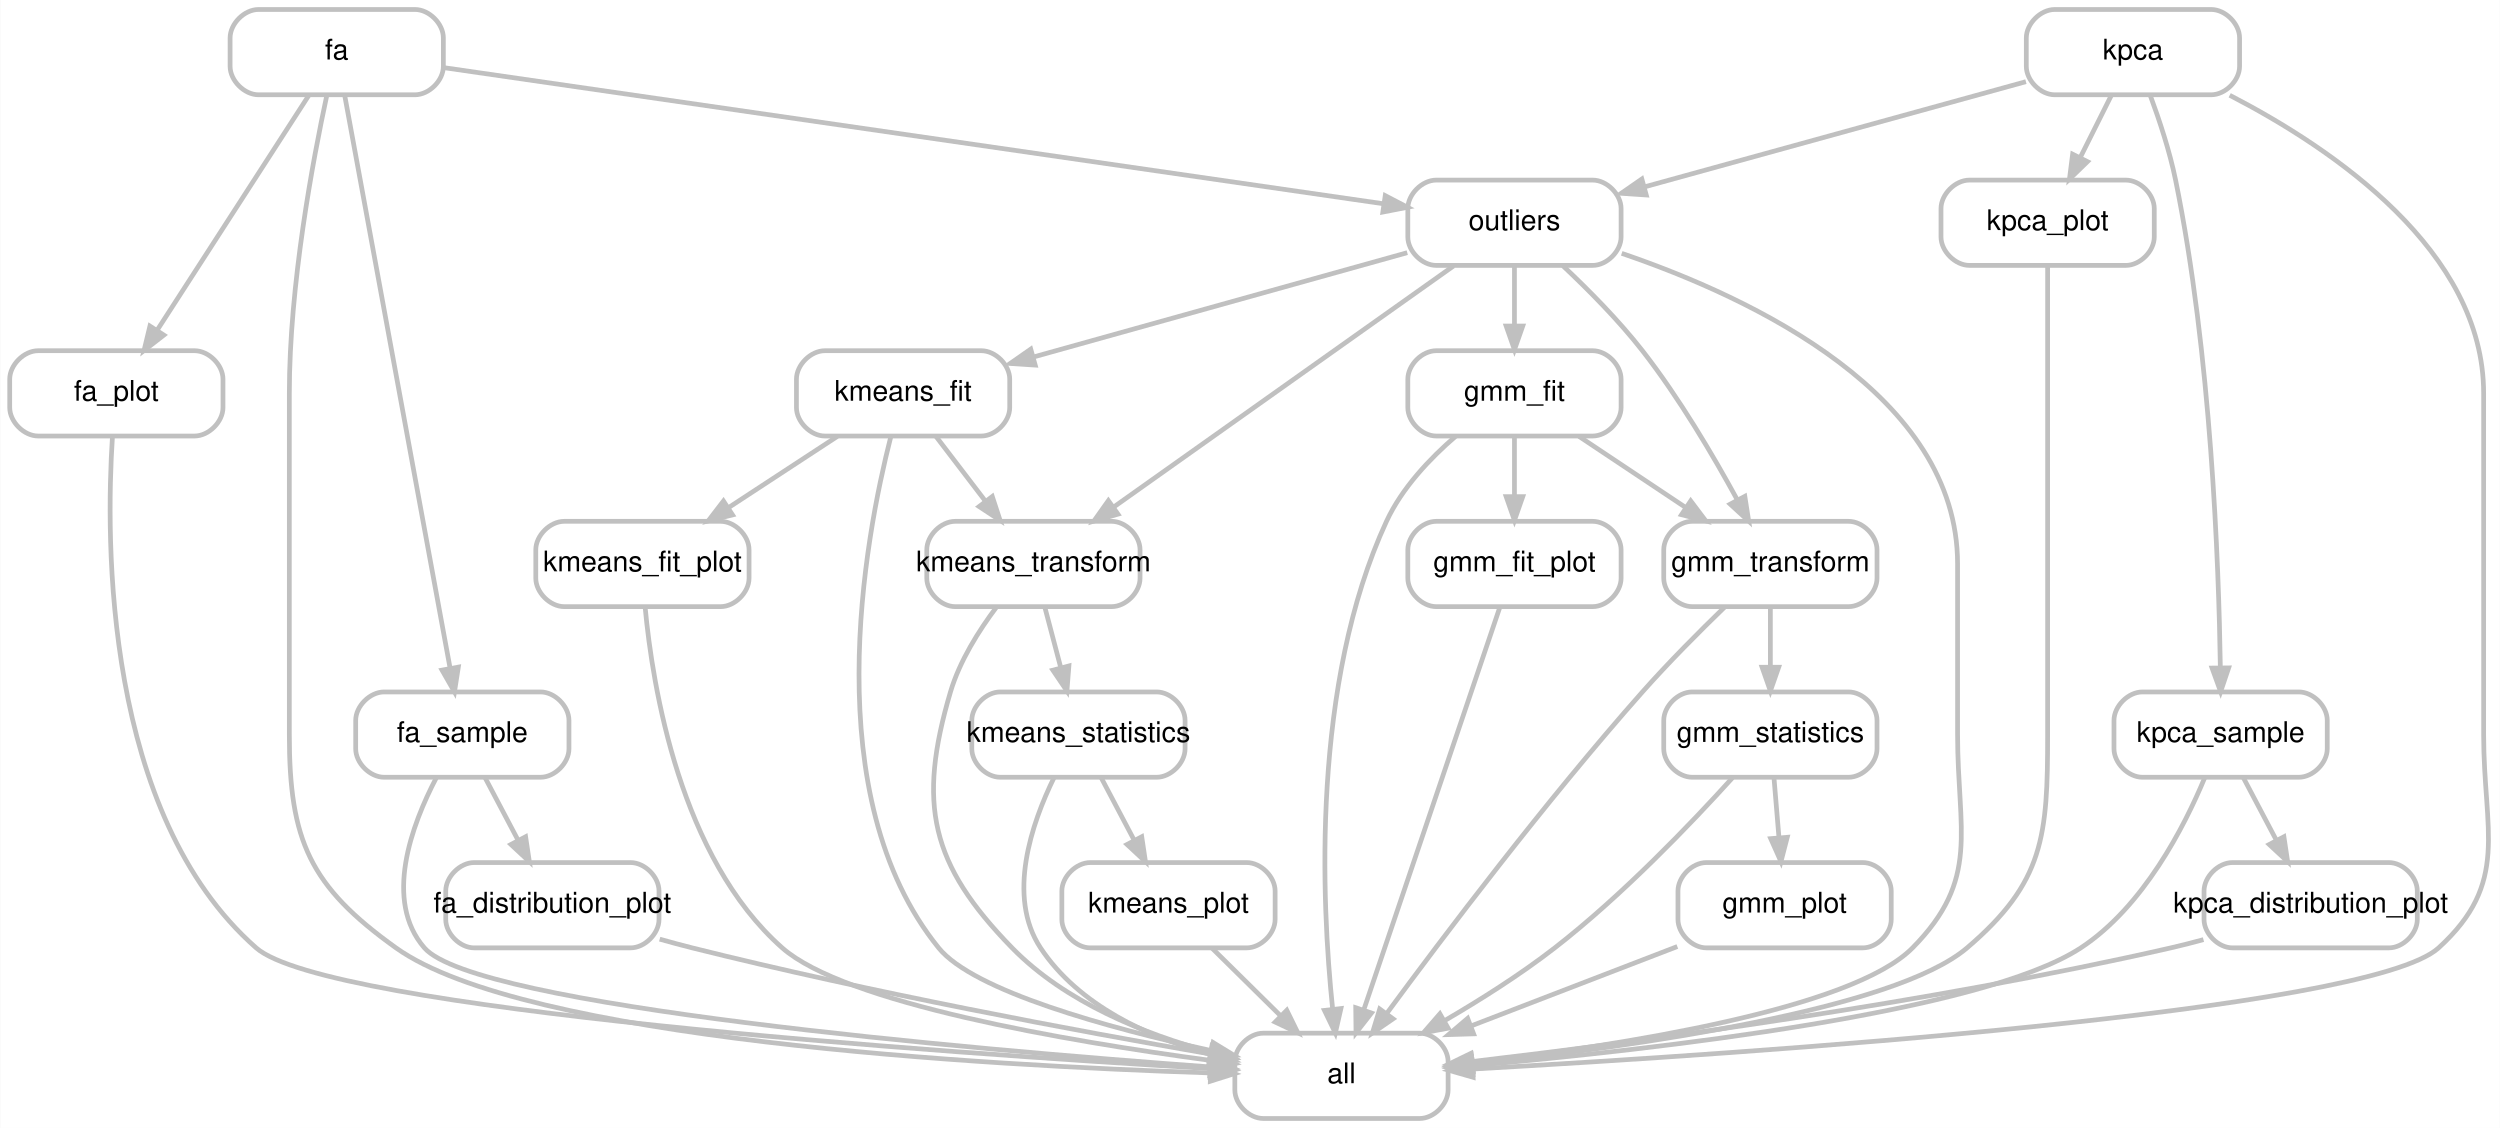
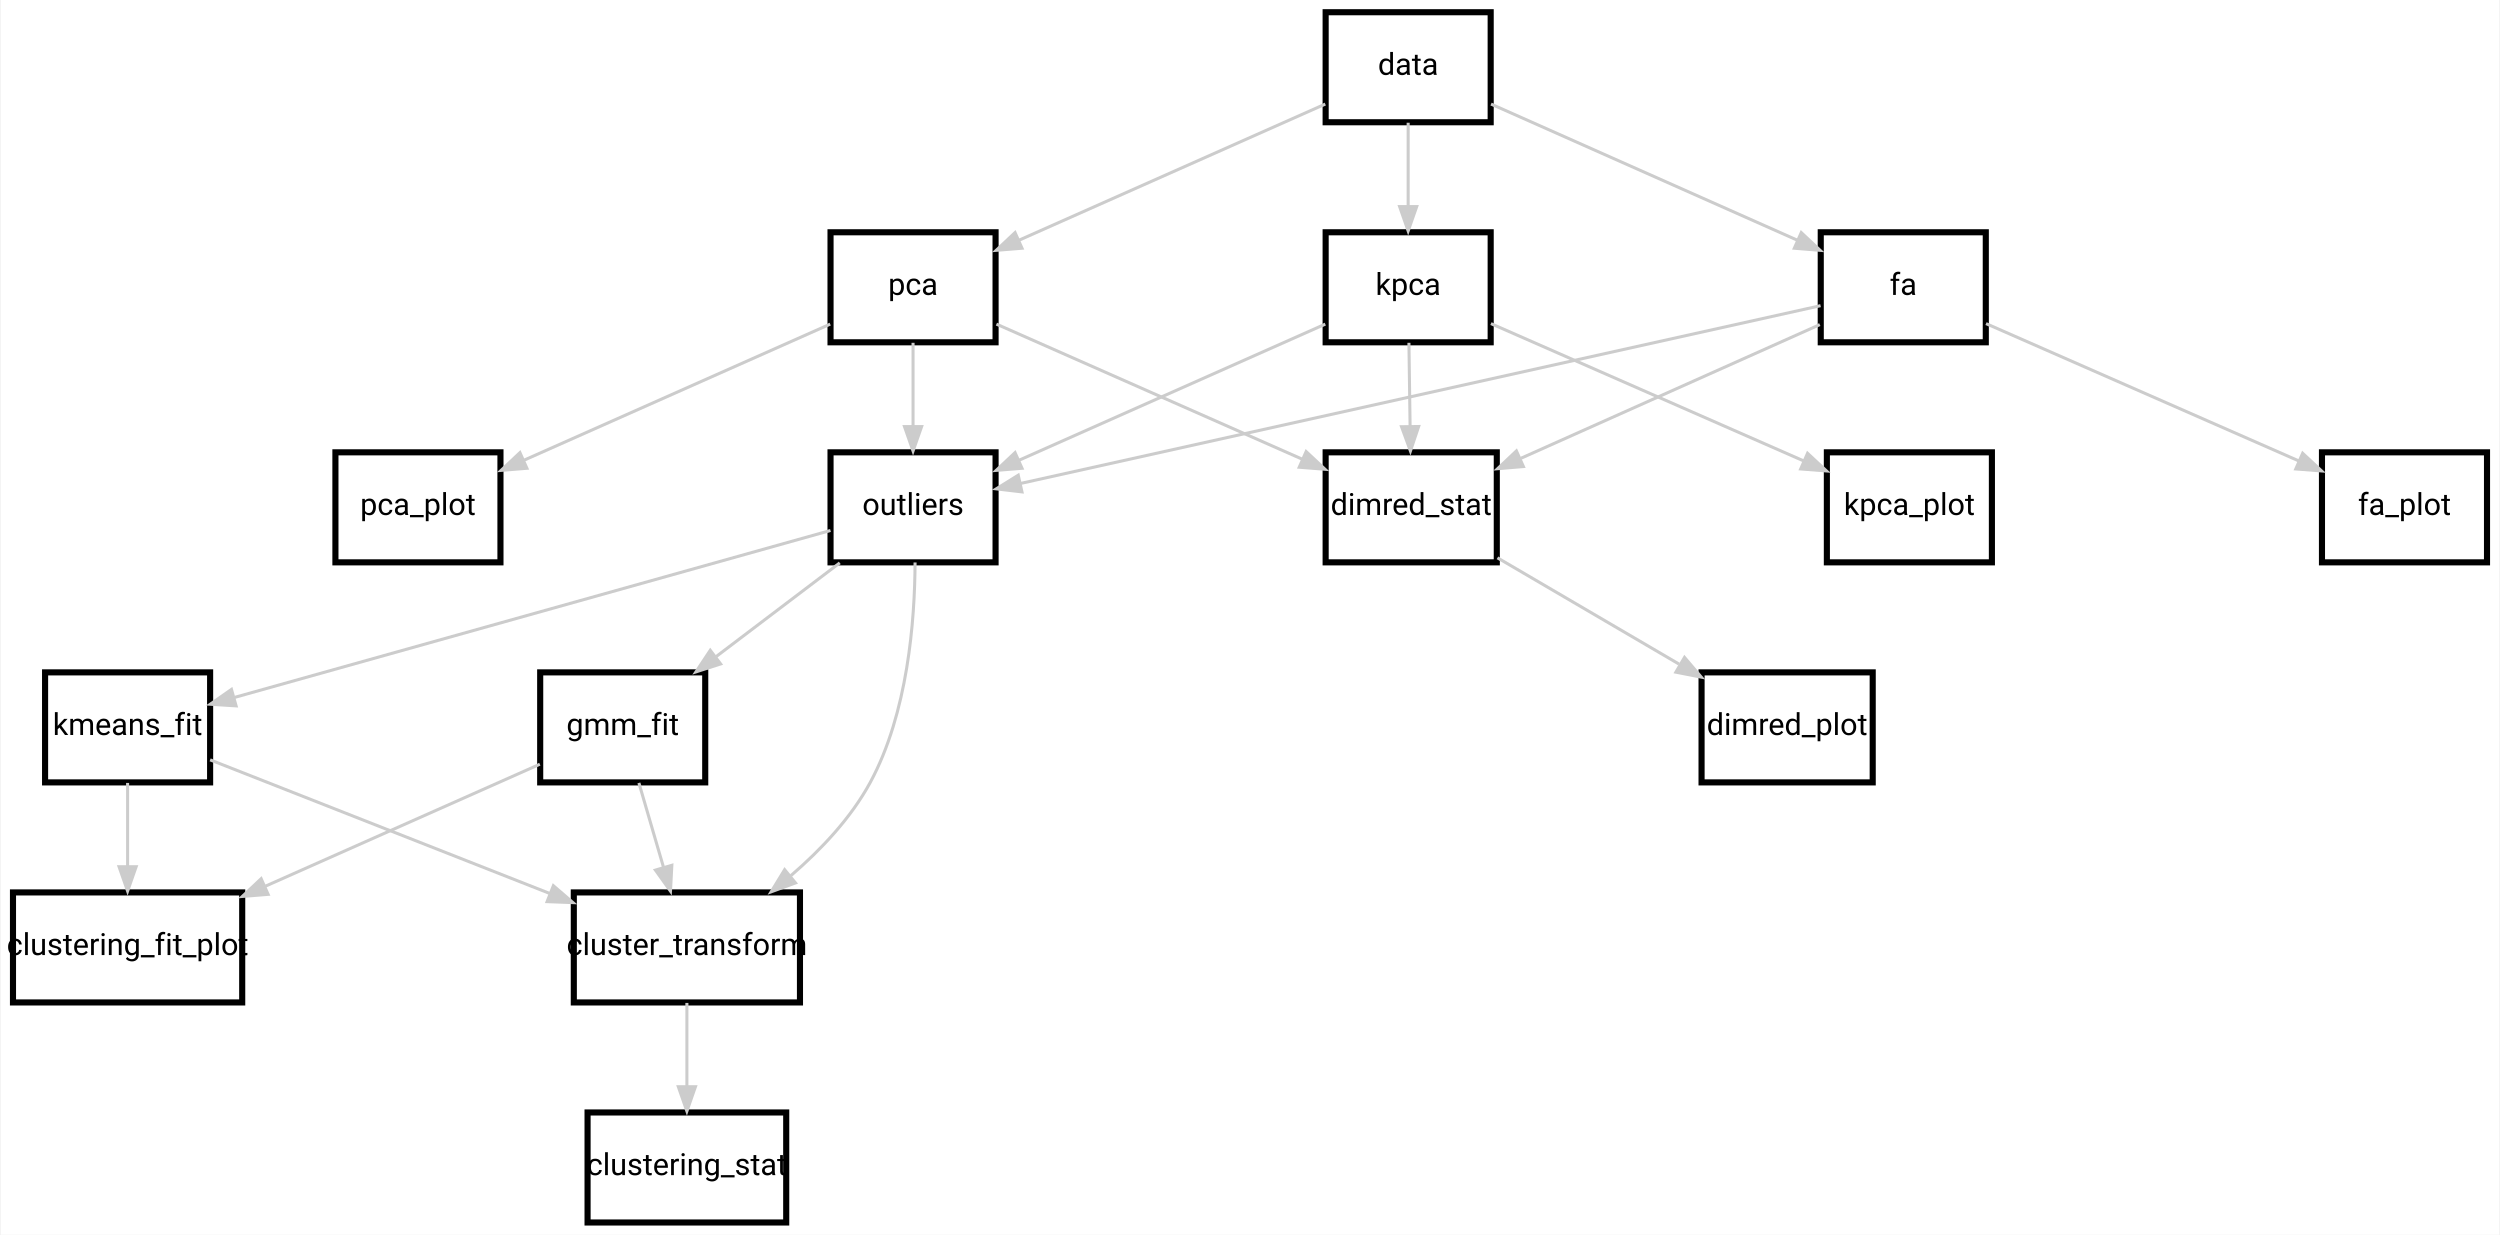
- <svg xmlns="http://www.w3.org/2000/svg" width="1055pt" height="476pt" viewBox="0.00 0.00 1054.80 476.00">
-   <g id="graph0" class="graph" transform="scale(1 1) rotate(0) translate(4 472)">
-     <polygon fill="#ffffff" stroke="transparent" points="-4,4 -4,-472 1050.801,-472 1050.801,4 -4,4" />
+ <svg xmlns="http://www.w3.org/2000/svg" width="818pt" height="404pt" viewBox="0.00 0.00 817.50 404.00">
+   <g id="graph0" class="graph" transform="scale(1 1) rotate(0) translate(4 400)">
+     <polygon fill="#ffffff" stroke="transparent" points="-4,4 -4,-400 813.5,-400 813.5,4 -4,4" />
    <g id="node1" class="node">
-       <path fill="none" stroke="#c0c0c0" stroke-width="2" d="M595,-36C595,-36 529,-36 529,-36 523,-36 517,-30 517,-24 517,-24 517,-12 517,-12 517,-6 523,0 529,0 529,0 595,0 595,0 601,0 607,-6 607,-12 607,-12 607,-24 607,-24 607,-30 601,-36 595,-36" />
-       <text text-anchor="middle" x="562" y="-14.9" font-family="Helvetica,sans-Serif" font-size="12.00" fill="#000000">all</text>
+       <polygon fill="none" stroke="#000000" stroke-width="2" points="226.5,-180 172.5,-180 172.5,-144 226.5,-144 226.5,-180" />
+       <text text-anchor="middle" x="199.5" y="-159.5" font-family="Roboto" font-size="10.00" fill="#000000">gmm_fit</text>
+     </g>
+     <g id="node3" class="node">
+       <polygon fill="none" stroke="#000000" stroke-width="2" points="257.5,-108 183.5,-108 183.5,-72 257.5,-72 257.5,-108" />
+       <text text-anchor="middle" x="220.5" y="-87.5" font-family="Roboto" font-size="10.00" fill="#000000">cluster_transform</text>
+     </g>
+     <g id="edge10" class="edge">
+       <path fill="none" stroke="#cccccc" d="M204.799,-143.831C207.243,-135.454 210.189,-125.353 212.866,-116.175" />
+       <polygon fill="#cccccc" stroke="#cccccc" points="215.577,-116.877 215.13,-108.413 210.201,-115.309 215.577,-116.877" />
+     </g>
+     <g id="node12" class="node">
+       <polygon fill="none" stroke="#000000" stroke-width="2" points="75,-108 0,-108 0,-72 75,-72 75,-108" />
+       <text text-anchor="middle" x="37.5" y="-87.5" font-family="Roboto" font-size="10.00" fill="#000000">clustering_fit_plot</text>
+     </g>
+     <g id="edge19" class="edge">
+       <path fill="none" stroke="#cccccc" d="M172.385,-149.949C147.91,-139.071 111.424,-122.855 82.568,-110.03" />
+       <polygon fill="#cccccc" stroke="#cccccc" points="83.476,-107.37 75.029,-106.679 81.202,-112.487 83.476,-107.37" />
    </g>
    <g id="node2" class="node">
-       <path fill="none" stroke="#c0c0c0" stroke-width="2" d="M410,-324C410,-324 344,-324 344,-324 338,-324 332,-318 332,-312 332,-312 332,-300 332,-300 332,-294 338,-288 344,-288 344,-288 410,-288 410,-288 416,-288 422,-294 422,-300 422,-300 422,-312 422,-312 422,-318 416,-324 410,-324" />
-       <text text-anchor="middle" x="377" y="-302.9" font-family="Helvetica,sans-Serif" font-size="12.00" fill="#000000">kmeans_fit</text>
+       <polygon fill="none" stroke="#000000" stroke-width="2" points="485.5,-252 429.5,-252 429.5,-216 485.5,-216 485.5,-252" />
+       <text text-anchor="middle" x="457.5" y="-231.5" font-family="Roboto" font-size="10.00" fill="#000000">dimred_stat</text>
+     </g>
+     <g id="node11" class="node">
+       <polygon fill="none" stroke="#000000" stroke-width="2" points="608.5,-180 552.5,-180 552.5,-144 608.5,-144 608.5,-180" />
+       <text text-anchor="middle" x="580.5" y="-159.5" font-family="Roboto" font-size="10.00" fill="#000000">dimred_plot</text>
+     </g>
+     <g id="edge17" class="edge">
+       <path fill="none" stroke="#cccccc" d="M485.719,-217.482C503.376,-207.146 526.271,-193.744 545.135,-182.702" />
+       <polygon fill="#cccccc" stroke="#cccccc" points="546.923,-184.899 552.413,-178.441 544.094,-180.066 546.923,-184.899" />
+     </g>
+     <g id="node4" class="node">
+       <polygon fill="none" stroke="#000000" stroke-width="2" points="253,-36 188,-36 188,0 253,0 253,-36" />
+       <text text-anchor="middle" x="220.5" y="-15.5" font-family="Roboto" font-size="10.00" fill="#000000">clustering_stat</text>
+     </g>
+     <g id="edge11" class="edge">
+       <path fill="none" stroke="#cccccc" d="M220.5,-71.831C220.5,-63.539 220.5,-53.557 220.5,-44.453" />
+       <polygon fill="#cccccc" stroke="#cccccc" points="223.3,-44.413 220.5,-36.413 217.7,-44.413 223.3,-44.413" />
+     </g>
+     <g id="node5" class="node">
+       <polygon fill="none" stroke="#000000" stroke-width="2" points="647.5,-252 593.5,-252 593.5,-216 647.5,-216 647.5,-252" />
+       <text text-anchor="middle" x="620.5" y="-231.5" font-family="Roboto" font-size="10.00" fill="#000000">kpca_plot</text>
+     </g>
+     <g id="node6" class="node">
+       <polygon fill="none" stroke="#000000" stroke-width="2" points="645.5,-324 591.5,-324 591.5,-288 645.5,-288 645.5,-324" />
+       <text text-anchor="middle" x="618.5" y="-303.5" font-family="Roboto" font-size="10.00" fill="#000000">fa</text>
+     </g>
+     <g id="edge6" class="edge">
+       <path fill="none" stroke="#cccccc" d="M591.188,-293.786C564.258,-281.743 522.953,-263.271 493.385,-250.048" />
+       <polygon fill="#cccccc" stroke="#cccccc" points="494.205,-247.347 485.759,-246.637 491.918,-252.459 494.205,-247.347" />
+     </g>
+     <g id="node8" class="node">
+       <polygon fill="none" stroke="#000000" stroke-width="2" points="809.5,-252 755.5,-252 755.5,-216 809.5,-216 809.5,-252" />
+       <text text-anchor="middle" x="782.5" y="-231.5" font-family="Roboto" font-size="10.00" fill="#000000">fa_plot</text>
+     </g>
+     <g id="edge13" class="edge">
+       <path fill="none" stroke="#cccccc" d="M645.581,-294.111C673.594,-281.812 717.432,-262.567 747.93,-249.177" />
+       <polygon fill="#cccccc" stroke="#cccccc" points="749.179,-251.687 755.379,-245.907 746.928,-246.559 749.179,-251.687" />
+     </g>
+     <g id="node9" class="node">
+       <polygon fill="none" stroke="#000000" stroke-width="2" points="321.5,-252 267.5,-252 267.5,-216 321.5,-216 321.5,-252" />
+       <text text-anchor="middle" x="294.5" y="-231.5" font-family="Roboto" font-size="10.00" fill="#000000">outliers</text>
+     </g>
+     <g id="edge15" class="edge">
+       <path fill="none" stroke="#cccccc" d="M591.433,-299.985C532.947,-286.988 394.81,-256.291 329.664,-241.814" />
+       <polygon fill="#cccccc" stroke="#cccccc" points="330.135,-239.051 321.718,-240.048 328.92,-244.517 330.135,-239.051" />
+     </g>
+     <g id="node7" class="node">
+       <polygon fill="none" stroke="#000000" stroke-width="2" points="321.5,-324 267.5,-324 267.5,-288 321.5,-288 321.5,-324" />
+       <text text-anchor="middle" x="294.5" y="-303.5" font-family="Roboto" font-size="10.00" fill="#000000">pca</text>
+     </g>
+     <g id="edge5" class="edge">
+       <path fill="none" stroke="#cccccc" d="M321.783,-293.949C349.27,-281.807 391.816,-263.014 421.935,-249.71" />
+       <polygon fill="#cccccc" stroke="#cccccc" points="423.121,-252.247 429.307,-246.453 420.858,-247.124 423.121,-252.247" />
+     </g>
+     <g id="edge14" class="edge">
+       <path fill="none" stroke="#cccccc" d="M294.5,-287.831C294.5,-279.539 294.5,-269.557 294.5,-260.453" />
+       <polygon fill="#cccccc" stroke="#cccccc" points="297.3,-260.413 294.5,-252.413 291.7,-260.413 297.3,-260.413" />
+     </g>
+     <g id="node14" class="node">
+       <polygon fill="none" stroke="#000000" stroke-width="2" points="159.5,-252 105.5,-252 105.5,-216 159.5,-216 159.5,-252" />
+       <text text-anchor="middle" x="132.5" y="-231.5" font-family="Roboto" font-size="10.00" fill="#000000">pca_plot</text>
+     </g>
+     <g id="edge21" class="edge">
+       <path fill="none" stroke="#cccccc" d="M267.385,-293.949C239.817,-281.696 197.008,-262.67 167.031,-249.347" />
+       <polygon fill="#cccccc" stroke="#cccccc" points="168.151,-246.781 159.704,-246.09 165.877,-251.898 168.151,-246.781" />
+     </g>
+     <g id="edge4" class="edge">
+       <path fill="none" stroke="#cccccc" d="M270.527,-215.831C258.264,-206.537 243.201,-195.121 230.107,-185.197" />
+       <polygon fill="#cccccc" stroke="#cccccc" points="231.532,-182.763 223.465,-180.163 228.149,-187.226 231.532,-182.763" />
+     </g>
+     <g id="edge9" class="edge">
+       <path fill="none" stroke="#cccccc" d="M295.158,-215.971C295.091,-196.956 292.77,-166.667 280.5,-144 274.207,-132.374 264.404,-121.983 254.533,-113.496" />
+       <polygon fill="#cccccc" stroke="#cccccc" points="256.034,-111.107 248.072,-108.201 252.484,-115.438 256.034,-111.107" />
+     </g>
+     <g id="node13" class="node">
+       <polygon fill="none" stroke="#000000" stroke-width="2" points="64.5,-180 10.5,-180 10.5,-144 64.5,-144 64.5,-180" />
+       <text text-anchor="middle" x="37.5" y="-159.5" font-family="Roboto" font-size="10.00" fill="#000000">kmeans_fit</text>
+     </g>
+     <g id="edge20" class="edge">
+       <path fill="none" stroke="#cccccc" d="M267.482,-226.431C220.63,-213.305 124.36,-186.334 72.473,-171.798" />
+       <polygon fill="#cccccc" stroke="#cccccc" points="73,-169.038 64.541,-169.576 71.489,-174.43 73,-169.038" />
+     </g>
+     <g id="node10" class="node">
+       <polygon fill="none" stroke="#000000" stroke-width="2" points="483.5,-324 429.5,-324 429.5,-288 483.5,-288 483.5,-324" />
+       <text text-anchor="middle" x="456.5" y="-303.5" font-family="Roboto" font-size="10.00" fill="#000000">kpca</text>
+     </g>
+     <g id="edge7" class="edge">
+       <path fill="none" stroke="#cccccc" d="M456.752,-287.831C456.868,-279.539 457.006,-269.557 457.133,-260.453" />
+       <polygon fill="#cccccc" stroke="#cccccc" points="459.933,-260.451 457.244,-252.413 454.333,-260.374 459.933,-260.451" />
+     </g>
+     <g id="edge12" class="edge">
+       <path fill="none" stroke="#cccccc" d="M483.581,-294.111C511.594,-281.812 555.432,-262.567 585.93,-249.177" />
+       <polygon fill="#cccccc" stroke="#cccccc" points="587.179,-251.687 593.379,-245.907 584.928,-246.559 587.179,-251.687" />
+     </g>
+     <g id="edge16" class="edge">
+       <path fill="none" stroke="#cccccc" d="M429.385,-293.949C401.817,-281.696 359.008,-262.67 329.031,-249.347" />
+       <polygon fill="#cccccc" stroke="#cccccc" points="330.151,-246.781 321.704,-246.09 327.877,-251.898 330.151,-246.781" />
+     </g>
+     <g id="edge8" class="edge">
+       <path fill="none" stroke="#cccccc" d="M64.502,-151.376C93.711,-139.884 140.76,-121.373 175.56,-107.681" />
+       <polygon fill="#cccccc" stroke="#cccccc" points="176.814,-110.197 183.233,-104.662 174.763,-104.986 176.814,-110.197" />
+     </g>
+     <g id="edge18" class="edge">
+       <path fill="none" stroke="#cccccc" d="M37.5,-143.831C37.5,-135.539 37.5,-125.557 37.5,-116.453" />
+       <polygon fill="#cccccc" stroke="#cccccc" points="40.3,-116.413 37.5,-108.413 34.7,-116.413 40.3,-116.413" />
+     </g>
+     <g id="node15" class="node">
+       <polygon fill="none" stroke="#000000" stroke-width="2" points="483.5,-396 429.5,-396 429.5,-360 483.5,-360 483.5,-396" />
+       <text text-anchor="middle" x="456.5" y="-375.5" font-family="Roboto" font-size="10.00" fill="#000000">data</text>
    </g>
    <g id="edge1" class="edge">
-       <path fill="none" stroke="#c0c0c0" stroke-width="2" d="M371.818,-287.692C360.845,-244.666 340.289,-135.937 392,-72 406.679,-53.851 463.024,-38.35 506.872,-28.673" />
-       <polygon fill="#c0c0c0" stroke="#c0c0c0" stroke-width="2" points="507.827,-32.048 516.865,-26.519 506.352,-25.205 507.827,-32.048" />
-     </g>
-     <g id="node3" class="node">
-       <path fill="none" stroke="#c0c0c0" stroke-width="2" d="M465,-252C465,-252 399,-252 399,-252 393,-252 387,-246 387,-240 387,-240 387,-228 387,-228 387,-222 393,-216 399,-216 399,-216 465,-216 465,-216 471,-216 477,-222 477,-228 477,-228 477,-240 477,-240 477,-246 471,-252 465,-252" />
-       <text text-anchor="middle" x="432" y="-230.9" font-family="Helvetica,sans-Serif" font-size="12.00" fill="#000000">kmeans_transform</text>
-     </g>
-     <g id="edge21" class="edge">
-       <path fill="none" stroke="#c0c0c0" stroke-width="2" d="M390.879,-287.831C397.214,-279.539 404.838,-269.557 411.793,-260.453" />
-       <polygon fill="#c0c0c0" stroke="#c0c0c0" stroke-width="2" points="414.645,-262.485 417.934,-252.413 409.082,-258.235 414.645,-262.485" />
-     </g>
-     <g id="node5" class="node">
-       <path fill="none" stroke="#c0c0c0" stroke-width="2" d="M300,-252C300,-252 234,-252 234,-252 228,-252 222,-246 222,-240 222,-240 222,-228 222,-228 222,-222 228,-216 234,-216 234,-216 300,-216 300,-216 306,-216 312,-222 312,-228 312,-228 312,-240 312,-240 312,-246 306,-252 300,-252" />
-       <text text-anchor="middle" x="267" y="-230.9" font-family="Helvetica,sans-Serif" font-size="12.00" fill="#000000">kmeans_fit_plot</text>
-     </g>
-     <g id="edge24" class="edge">
-       <path fill="none" stroke="#c0c0c0" stroke-width="2" d="M349.242,-287.831C335.303,-278.707 318.24,-267.539 303.277,-257.745" />
-       <polygon fill="#c0c0c0" stroke="#c0c0c0" stroke-width="2" points="305.033,-254.711 294.749,-252.163 301.199,-260.568 305.033,-254.711" />
+       <path fill="none" stroke="#cccccc" d="M483.615,-365.949C511.183,-353.696 553.992,-334.67 583.969,-321.347" />
+       <polygon fill="#cccccc" stroke="#cccccc" points="585.123,-323.898 591.296,-318.091 582.849,-318.781 585.123,-323.898" />
    </g>
    <g id="edge2" class="edge">
-       <path fill="none" stroke="#c0c0c0" stroke-width="2" d="M416.447,-215.846C408.995,-205.947 400.865,-193.07 397,-180 382.999,-132.656 388.511,-107.327 423,-72 445.406,-49.049 478.681,-35.665 507.056,-27.964" />
-       <polygon fill="#c0c0c0" stroke="#c0c0c0" stroke-width="2" points="508.034,-31.327 516.863,-25.47 506.309,-24.543 508.034,-31.327" />
-     </g>
-     <g id="node8" class="node">
-       <path fill="none" stroke="#c0c0c0" stroke-width="2" d="M484,-180C484,-180 418,-180 418,-180 412,-180 406,-174 406,-168 406,-168 406,-156 406,-156 406,-150 412,-144 418,-144 418,-144 484,-144 484,-144 490,-144 496,-150 496,-156 496,-156 496,-168 496,-168 496,-174 490,-180 484,-180" />
-       <text text-anchor="middle" x="451" y="-158.9" font-family="Helvetica,sans-Serif" font-size="12.00" fill="#000000">kmeans_statistics</text>
-     </g>
-     <g id="edge27" class="edge">
-       <path fill="none" stroke="#c0c0c0" stroke-width="2" d="M436.795,-215.831C438.849,-208.046 441.296,-198.773 443.576,-190.135" />
-       <polygon fill="#c0c0c0" stroke="#c0c0c0" stroke-width="2" points="446.974,-190.975 446.141,-180.413 440.205,-189.189 446.974,-190.975" />
-     </g>
-     <g id="node4" class="node">
-       <path fill="none" stroke="#c0c0c0" stroke-width="2" d="M782,-108C782,-108 716,-108 716,-108 710,-108 704,-102 704,-96 704,-96 704,-84 704,-84 704,-78 710,-72 716,-72 716,-72 782,-72 782,-72 788,-72 794,-78 794,-84 794,-84 794,-96 794,-96 794,-102 788,-108 782,-108" />
-       <text text-anchor="middle" x="749" y="-86.9" font-family="Helvetica,sans-Serif" font-size="12.00" fill="#000000">gmm_plot</text>
+       <path fill="none" stroke="#cccccc" d="M429.385,-365.949C401.817,-353.696 359.008,-334.67 329.031,-321.347" />
+       <polygon fill="#cccccc" stroke="#cccccc" points="330.151,-318.781 321.704,-318.091 327.877,-323.898 330.151,-318.781" />
    </g>
    <g id="edge3" class="edge">
-       <path fill="none" stroke="#c0c0c0" stroke-width="2" d="M703.732,-72.571C677.529,-62.482 644.366,-49.713 616.707,-39.064" />
-       <polygon fill="#c0c0c0" stroke="#c0c0c0" stroke-width="2" points="617.764,-35.72 607.174,-35.393 615.249,-42.253 617.764,-35.72" />
-     </g>
-     <g id="edge4" class="edge">
-       <path fill="none" stroke="#c0c0c0" stroke-width="2" d="M268.141,-215.819C271.271,-182.142 282.917,-110.034 326,-72 352.435,-48.663 445.603,-32.719 506.669,-24.503" />
-       <polygon fill="#c0c0c0" stroke="#c0c0c0" stroke-width="2" points="507.467,-27.928 516.925,-23.155 506.555,-20.988 507.467,-27.928" />
-     </g>
-     <g id="node6" class="node">
-       <path fill="none" stroke="#c0c0c0" stroke-width="2" d="M893,-396C893,-396 827,-396 827,-396 821,-396 815,-390 815,-384 815,-384 815,-372 815,-372 815,-366 821,-360 827,-360 827,-360 893,-360 893,-360 899,-360 905,-366 905,-372 905,-372 905,-384 905,-384 905,-390 899,-396 893,-396" />
-       <text text-anchor="middle" x="860" y="-374.9" font-family="Helvetica,sans-Serif" font-size="12.00" fill="#000000">kpca_plot</text>
-     </g>
-     <g id="edge5" class="edge">
-       <path fill="none" stroke="#c0c0c0" stroke-width="2" d="M860,-359.815C860,-332.498 860,-279.25 860,-234 860,-234 860,-234 860,-162 860,-119.241 858.547,-99.731 826,-72 795.135,-45.702 685.017,-30.259 617.132,-23.028" />
-       <polygon fill="#c0c0c0" stroke="#c0c0c0" stroke-width="2" points="617.336,-19.53 607.028,-21.979 616.613,-26.493 617.336,-19.53" />
-     </g>
-     <g id="node7" class="node">
-       <path fill="none" stroke="#c0c0c0" stroke-width="2" d="M668,-324C668,-324 602,-324 602,-324 596,-324 590,-318 590,-312 590,-312 590,-300 590,-300 590,-294 596,-288 602,-288 602,-288 668,-288 668,-288 674,-288 680,-294 680,-300 680,-300 680,-312 680,-312 680,-318 674,-324 668,-324" />
-       <text text-anchor="middle" x="635" y="-302.9" font-family="Helvetica,sans-Serif" font-size="12.00" fill="#000000">gmm_fit</text>
-     </g>
-     <g id="edge6" class="edge">
-       <path fill="none" stroke="#c0c0c0" stroke-width="2" d="M610.287,-287.98C599.351,-278.568 587.512,-266.079 581,-252 549.32,-183.504 553.527,-91.681 558.282,-46.105" />
-       <polygon fill="#c0c0c0" stroke="#c0c0c0" stroke-width="2" points="561.77,-46.402 559.417,-36.072 554.815,-45.615 561.77,-46.402" />
-     </g>
-     <g id="node11" class="node">
-       <path fill="none" stroke="#c0c0c0" stroke-width="2" d="M668,-252C668,-252 602,-252 602,-252 596,-252 590,-246 590,-240 590,-240 590,-228 590,-228 590,-222 596,-216 602,-216 602,-216 668,-216 668,-216 674,-216 680,-222 680,-228 680,-228 680,-240 680,-240 680,-246 674,-252 668,-252" />
-       <text text-anchor="middle" x="635" y="-230.9" font-family="Helvetica,sans-Serif" font-size="12.00" fill="#000000">gmm_fit_plot</text>
-     </g>
-     <g id="edge29" class="edge">
-       <path fill="none" stroke="#c0c0c0" stroke-width="2" d="M635,-287.831C635,-280.131 635,-270.974 635,-262.417" />
-       <polygon fill="#c0c0c0" stroke="#c0c0c0" stroke-width="2" points="638.5,-262.413 635,-252.413 631.5,-262.413 638.5,-262.413" />
-     </g>
-     <g id="node13" class="node">
-       <path fill="none" stroke="#c0c0c0" stroke-width="2" d="M776,-252C776,-252 710,-252 710,-252 704,-252 698,-246 698,-240 698,-240 698,-228 698,-228 698,-222 704,-216 710,-216 710,-216 776,-216 776,-216 782,-216 788,-222 788,-228 788,-228 788,-240 788,-240 788,-246 782,-252 776,-252" />
-       <text text-anchor="middle" x="743" y="-230.9" font-family="Helvetica,sans-Serif" font-size="12.00" fill="#000000">gmm_transform</text>
-     </g>
-     <g id="edge31" class="edge">
-       <path fill="none" stroke="#c0c0c0" stroke-width="2" d="M662.253,-287.831C675.939,-278.707 692.692,-267.539 707.383,-257.745" />
-       <polygon fill="#c0c0c0" stroke="#c0c0c0" stroke-width="2" points="709.377,-260.622 715.756,-252.163 705.494,-254.798 709.377,-260.622" />
-     </g>
-     <g id="edge7" class="edge">
-       <path fill="none" stroke="#c0c0c0" stroke-width="2" d="M440.723,-143.894C431.246,-124.538 420.642,-93.708 435,-72 451.057,-47.724 480.473,-34.328 506.954,-26.953" />
-       <polygon fill="#c0c0c0" stroke="#c0c0c0" stroke-width="2" points="508.099,-30.272 516.925,-24.41 506.37,-23.489 508.099,-30.272" />
-     </g>
-     <g id="node12" class="node">
-       <path fill="none" stroke="#c0c0c0" stroke-width="2" d="M522,-108C522,-108 456,-108 456,-108 450,-108 444,-102 444,-96 444,-96 444,-84 444,-84 444,-78 450,-72 456,-72 456,-72 522,-72 522,-72 528,-72 534,-78 534,-84 534,-84 534,-96 534,-96 534,-102 528,-108 522,-108" />
-       <text text-anchor="middle" x="489" y="-86.9" font-family="Helvetica,sans-Serif" font-size="12.00" fill="#000000">kmeans_plot</text>
-     </g>
-     <g id="edge30" class="edge">
-       <path fill="none" stroke="#c0c0c0" stroke-width="2" d="M460.589,-143.831C464.832,-135.792 469.912,-126.167 474.596,-117.292" />
-       <polygon fill="#c0c0c0" stroke="#c0c0c0" stroke-width="2" points="477.71,-118.891 479.282,-108.413 471.519,-115.624 477.71,-118.891" />
-     </g>
-     <g id="node9" class="node">
-       <path fill="none" stroke="#c0c0c0" stroke-width="2" d="M171,-468C171,-468 105,-468 105,-468 99,-468 93,-462 93,-456 93,-456 93,-444 93,-444 93,-438 99,-432 105,-432 105,-432 171,-432 171,-432 177,-432 183,-438 183,-444 183,-444 183,-456 183,-456 183,-462 177,-468 171,-468" />
-       <text text-anchor="middle" x="138" y="-446.9" font-family="Helvetica,sans-Serif" font-size="12.00" fill="#000000">fa</text>
-     </g>
-     <g id="edge8" class="edge">
-       <path fill="none" stroke="#c0c0c0" stroke-width="2" d="M133.856,-431.926C127.998,-404.753 118,-351.684 118,-306 118,-306 118,-306 118,-162 118,-117.279 126.624,-98.015 163,-72 216.968,-33.404 410.297,-22.355 506.63,-19.222" />
-       <polygon fill="#c0c0c0" stroke="#c0c0c0" stroke-width="2" points="506.875,-22.717 516.763,-18.91 506.659,-15.72 506.875,-22.717" />
-     </g>
-     <g id="node15" class="node">
-       <path fill="none" stroke="#c0c0c0" stroke-width="2" d="M78,-324C78,-324 12,-324 12,-324 6,-324 0,-318 0,-312 0,-312 0,-300 0,-300 0,-294 6,-288 12,-288 12,-288 78,-288 78,-288 84,-288 90,-294 90,-300 90,-300 90,-312 90,-312 90,-318 84,-324 78,-324" />
-       <text text-anchor="middle" x="45" y="-302.9" font-family="Helvetica,sans-Serif" font-size="12.00" fill="#000000">fa_plot</text>
-     </g>
-     <g id="edge34" class="edge">
-       <path fill="none" stroke="#c0c0c0" stroke-width="2" d="M126.222,-431.762C110.079,-406.768 80.968,-361.692 62.335,-332.841" />
-       <polygon fill="#c0c0c0" stroke="#c0c0c0" stroke-width="2" points="65.048,-330.591 56.683,-324.09 59.168,-334.389 65.048,-330.591" />
-     </g>
-     <g id="node19" class="node">
-       <path fill="none" stroke="#c0c0c0" stroke-width="2" d="M668,-396C668,-396 602,-396 602,-396 596,-396 590,-390 590,-384 590,-384 590,-372 590,-372 590,-366 596,-360 602,-360 602,-360 668,-360 668,-360 674,-360 680,-366 680,-372 680,-372 680,-384 680,-384 680,-390 674,-396 668,-396" />
-       <text text-anchor="middle" x="635" y="-374.9" font-family="Helvetica,sans-Serif" font-size="12.00" fill="#000000">outliers</text>
-     </g>
-     <g id="edge37" class="edge">
-       <path fill="none" stroke="#c0c0c0" stroke-width="2" d="M183.423,-443.42C274.841,-430.176 480.739,-400.348 579.761,-386.002" />
-       <polygon fill="#c0c0c0" stroke="#c0c0c0" stroke-width="2" points="580.467,-389.437 589.862,-384.539 579.464,-382.509 580.467,-389.437" />
-     </g>
-     <g id="node20" class="node">
-       <path fill="none" stroke="#c0c0c0" stroke-width="2" d="M224,-180C224,-180 158,-180 158,-180 152,-180 146,-174 146,-168 146,-168 146,-156 146,-156 146,-150 152,-144 158,-144 158,-144 224,-144 224,-144 230,-144 236,-150 236,-156 236,-156 236,-168 236,-168 236,-174 230,-180 224,-180" />
-       <text text-anchor="middle" x="191" y="-158.9" font-family="Helvetica,sans-Serif" font-size="12.00" fill="#000000">fa_sample</text>
-     </g>
-     <g id="edge39" class="edge">
-       <path fill="none" stroke="#c0c0c0" stroke-width="2" d="M141.315,-431.984C150.276,-383.294 175.027,-248.796 185.837,-190.057" />
-       <polygon fill="#c0c0c0" stroke="#c0c0c0" stroke-width="2" points="189.318,-190.477 187.686,-180.009 182.434,-189.21 189.318,-190.477" />
-     </g>
-     <g id="node10" class="node">
-       <path fill="none" stroke="#c0c0c0" stroke-width="2" d="M776,-180C776,-180 710,-180 710,-180 704,-180 698,-174 698,-168 698,-168 698,-156 698,-156 698,-150 704,-144 710,-144 710,-144 776,-144 776,-144 782,-144 788,-150 788,-156 788,-156 788,-168 788,-168 788,-174 782,-180 776,-180" />
-       <text text-anchor="middle" x="743" y="-158.9" font-family="Helvetica,sans-Serif" font-size="12.00" fill="#000000">gmm_statistics</text>
-     </g>
-     <g id="edge9" class="edge">
-       <path fill="none" stroke="#c0c0c0" stroke-width="2" d="M727.024,-143.791C709.679,-124.624 680.609,-94.211 652,-72 637.562,-60.791 620.62,-50.075 605.353,-41.187" />
-       <polygon fill="#c0c0c0" stroke="#c0c0c0" stroke-width="2" points="607.008,-38.101 596.589,-36.175 603.532,-44.178 607.008,-38.101" />
-     </g>
-     <g id="edge23" class="edge">
-       <path fill="none" stroke="#c0c0c0" stroke-width="2" d="M744.514,-143.831C745.156,-136.131 745.919,-126.974 746.632,-118.417" />
-       <polygon fill="#c0c0c0" stroke="#c0c0c0" stroke-width="2" points="750.123,-118.669 747.466,-108.413 743.147,-118.088 750.123,-118.669" />
-     </g>
-     <g id="edge10" class="edge">
-       <path fill="none" stroke="#c0c0c0" stroke-width="2" d="M628.902,-215.956C616.154,-178.235 586.61,-90.819 571.409,-45.84" />
-       <polygon fill="#c0c0c0" stroke="#c0c0c0" stroke-width="2" points="574.65,-44.498 568.132,-36.145 568.018,-46.739 574.65,-44.498" />
-     </g>
-     <g id="edge11" class="edge">
-       <path fill="none" stroke="#c0c0c0" stroke-width="2" d="M507.421,-71.831C516.153,-63.219 526.732,-52.785 536.242,-43.405" />
-       <polygon fill="#c0c0c0" stroke="#c0c0c0" stroke-width="2" points="538.923,-45.677 543.585,-36.163 534.008,-40.693 538.923,-45.677" />
-     </g>
-     <g id="edge12" class="edge">
-       <path fill="none" stroke="#c0c0c0" stroke-width="2" d="M723.686,-215.794C713.124,-205.569 699.992,-192.403 689,-180 648.312,-134.088 605.087,-76.907 581.022,-44.214" />
-       <polygon fill="#c0c0c0" stroke="#c0c0c0" stroke-width="2" points="583.781,-42.057 575.045,-36.062 578.135,-46.196 583.781,-42.057" />
-     </g>
-     <g id="edge28" class="edge">
-       <path fill="none" stroke="#c0c0c0" stroke-width="2" d="M743,-215.831C743,-208.131 743,-198.974 743,-190.417" />
-       <polygon fill="#c0c0c0" stroke="#c0c0c0" stroke-width="2" points="746.5,-190.413 743,-180.413 739.5,-190.413 746.5,-190.413" />
-     </g>
-     <g id="node14" class="node">
-       <path fill="none" stroke="#c0c0c0" stroke-width="2" d="M966,-180C966,-180 900,-180 900,-180 894,-180 888,-174 888,-168 888,-168 888,-156 888,-156 888,-150 894,-144 900,-144 900,-144 966,-144 966,-144 972,-144 978,-150 978,-156 978,-156 978,-168 978,-168 978,-174 972,-180 966,-180" />
-       <text text-anchor="middle" x="933" y="-158.9" font-family="Helvetica,sans-Serif" font-size="12.00" fill="#000000">kpca_sample</text>
-     </g>
-     <g id="edge13" class="edge">
-       <path fill="none" stroke="#c0c0c0" stroke-width="2" d="M926.334,-143.886C917.653,-123.001 900.394,-89.329 874,-72 832.66,-44.859 695.315,-29.195 617.333,-22.282" />
-       <polygon fill="#c0c0c0" stroke="#c0c0c0" stroke-width="2" points="617.468,-18.78 607.203,-21.403 616.863,-25.754 617.468,-18.78" />
-     </g>
-     <g id="node16" class="node">
-       <path fill="none" stroke="#c0c0c0" stroke-width="2" d="M1004,-108C1004,-108 938,-108 938,-108 932,-108 926,-102 926,-96 926,-96 926,-84 926,-84 926,-78 932,-72 938,-72 938,-72 1004,-72 1004,-72 1010,-72 1016,-78 1016,-84 1016,-84 1016,-96 1016,-96 1016,-102 1010,-108 1004,-108" />
-       <text text-anchor="middle" x="971" y="-86.9" font-family="Helvetica,sans-Serif" font-size="12.00" fill="#000000">kpca_distribution_plot</text>
-     </g>
-     <g id="edge35" class="edge">
-       <path fill="none" stroke="#c0c0c0" stroke-width="2" d="M942.589,-143.831C946.832,-135.792 951.912,-126.167 956.596,-117.292" />
-       <polygon fill="#c0c0c0" stroke="#c0c0c0" stroke-width="2" points="959.71,-118.891 961.282,-108.413 953.519,-115.624 959.71,-118.891" />
-     </g>
-     <g id="edge14" class="edge">
-       <path fill="none" stroke="#c0c0c0" stroke-width="2" d="M43.365,-287.938C40.444,-243.502 39.777,-128.394 104,-72 133.784,-45.847 391.533,-27.843 506.751,-21.03" />
-       <polygon fill="#c0c0c0" stroke="#c0c0c0" stroke-width="2" points="507.005,-24.521 516.784,-20.444 506.597,-17.533 507.005,-24.521" />
-     </g>
-     <g id="edge15" class="edge">
-       <path fill="none" stroke="#c0c0c0" stroke-width="2" d="M925.758,-75.483C921.135,-74.215 916.489,-73.026 912,-72 809.093,-48.491 686.795,-32.227 617.4,-24.064" />
-       <polygon fill="#c0c0c0" stroke="#c0c0c0" stroke-width="2" points="617.478,-20.549 607.141,-22.871 616.67,-27.503 617.478,-20.549" />
-     </g>
-     <g id="node17" class="node">
-       <path fill="none" stroke="#c0c0c0" stroke-width="2" d="M262,-108C262,-108 196,-108 196,-108 190,-108 184,-102 184,-96 184,-96 184,-84 184,-84 184,-78 190,-72 196,-72 196,-72 262,-72 262,-72 268,-72 274,-78 274,-84 274,-84 274,-96 274,-96 274,-102 268,-108 262,-108" />
-       <text text-anchor="middle" x="229" y="-86.9" font-family="Helvetica,sans-Serif" font-size="12.00" fill="#000000">fa_distribution_plot</text>
-     </g>
-     <g id="edge16" class="edge">
-       <path fill="none" stroke="#c0c0c0" stroke-width="2" d="M274.288,-75.676C278.902,-74.369 283.533,-73.118 288,-72 363.049,-53.208 450.994,-36.863 506.601,-27.215" />
-       <polygon fill="#c0c0c0" stroke="#c0c0c0" stroke-width="2" points="507.337,-30.64 516.597,-25.492 506.148,-23.741 507.337,-30.64" />
-     </g>
-     <g id="node18" class="node">
-       <path fill="none" stroke="#c0c0c0" stroke-width="2" d="M929,-468C929,-468 863,-468 863,-468 857,-468 851,-462 851,-456 851,-456 851,-444 851,-444 851,-438 857,-432 863,-432 863,-432 929,-432 929,-432 935,-432 941,-438 941,-444 941,-444 941,-456 941,-456 941,-462 935,-468 929,-468" />
-       <text text-anchor="middle" x="896" y="-446.9" font-family="Helvetica,sans-Serif" font-size="12.00" fill="#000000">kpca</text>
-     </g>
-     <g id="edge17" class="edge">
-       <path fill="none" stroke="#c0c0c0" stroke-width="2" d="M936.833,-431.799C980.64,-409.165 1044,-366.048 1044,-306 1044,-306 1044,-306 1044,-162 1044,-121.118 1055.206,-99.549 1025,-72 995.362,-44.97 733.918,-27.418 617.502,-20.876" />
-       <polygon fill="#c0c0c0" stroke="#c0c0c0" stroke-width="2" points="617.546,-17.373 607.368,-20.314 617.159,-24.363 617.546,-17.373" />
-     </g>
-     <g id="edge25" class="edge">
-       <path fill="none" stroke="#c0c0c0" stroke-width="2" d="M886.916,-431.831C882.938,-423.877 878.184,-414.369 873.786,-405.572" />
-       <polygon fill="#c0c0c0" stroke="#c0c0c0" stroke-width="2" points="876.809,-403.792 869.207,-396.413 870.548,-406.923 876.809,-403.792" />
-     </g>
-     <g id="edge33" class="edge">
-       <path fill="none" stroke="#c0c0c0" stroke-width="2" d="M903.284,-431.805C907.11,-421.472 911.509,-408.2 914,-396 928.951,-322.767 932.231,-234.381 932.89,-190.128" />
-       <polygon fill="#c0c0c0" stroke="#c0c0c0" stroke-width="2" points="936.39,-190.154 933.004,-180.115 929.39,-190.074 936.39,-190.154" />
-     </g>
-     <g id="edge38" class="edge">
-       <path fill="none" stroke="#c0c0c0" stroke-width="2" d="M850.835,-437.541C806.157,-425.216 737.717,-406.336 689.919,-393.15" />
-       <polygon fill="#c0c0c0" stroke="#c0c0c0" stroke-width="2" points="690.619,-389.713 680.049,-390.427 688.758,-396.461 690.619,-389.713" />
-     </g>
-     <g id="edge18" class="edge">
-       <path fill="none" stroke="#c0c0c0" stroke-width="2" d="M680.268,-365.087C735.611,-346.199 822,-305.297 822,-234 822,-234 822,-234 822,-162 822,-121.118 831.728,-101.086 803,-72 777.49,-46.173 680.294,-30.887 617.401,-23.497" />
-       <polygon fill="#c0c0c0" stroke="#c0c0c0" stroke-width="2" points="617.567,-19.993 607.234,-22.336 616.772,-26.948 617.567,-19.993" />
-     </g>
-     <g id="edge20" class="edge">
-       <path fill="none" stroke="#c0c0c0" stroke-width="2" d="M589.765,-365.376C545.78,-353.101 478.906,-334.439 431.898,-321.32" />
-       <polygon fill="#c0c0c0" stroke="#c0c0c0" stroke-width="2" points="432.756,-317.926 422.183,-318.609 430.875,-324.669 432.756,-317.926" />
-     </g>
-     <g id="edge22" class="edge">
-       <path fill="none" stroke="#c0c0c0" stroke-width="2" d="M609.29,-359.762C572.835,-333.903 506.075,-286.546 465.697,-257.903" />
-       <polygon fill="#c0c0c0" stroke="#c0c0c0" stroke-width="2" points="467.683,-255.021 457.501,-252.09 463.633,-260.73 467.683,-255.021" />
-     </g>
-     <g id="edge26" class="edge">
-       <path fill="none" stroke="#c0c0c0" stroke-width="2" d="M635,-359.831C635,-352.131 635,-342.974 635,-334.417" />
-       <polygon fill="#c0c0c0" stroke="#c0c0c0" stroke-width="2" points="638.5,-334.413 635,-324.413 631.5,-334.413 638.5,-334.413" />
-     </g>
-     <g id="edge32" class="edge">
-       <path fill="none" stroke="#c0c0c0" stroke-width="2" d="M655.455,-359.827C666.106,-349.822 678.964,-336.854 689,-324 704.47,-304.187 718.948,-279.592 729.011,-261.123" />
-       <polygon fill="#c0c0c0" stroke="#c0c0c0" stroke-width="2" points="732.218,-262.549 733.853,-252.081 726.047,-259.244 732.218,-262.549" />
-     </g>
-     <g id="edge19" class="edge">
-       <path fill="none" stroke="#c0c0c0" stroke-width="2" d="M180.046,-143.819C169.568,-123.816 157.707,-91.874 175,-72 196.446,-47.354 404.745,-29.223 506.548,-21.758" />
-       <polygon fill="#c0c0c0" stroke="#c0c0c0" stroke-width="2" points="506.927,-25.239 516.648,-21.026 506.422,-18.258 506.927,-25.239" />
-     </g>
-     <g id="edge36" class="edge">
-       <path fill="none" stroke="#c0c0c0" stroke-width="2" d="M200.589,-143.831C204.832,-135.792 209.912,-126.167 214.596,-117.292" />
-       <polygon fill="#c0c0c0" stroke="#c0c0c0" stroke-width="2" points="217.71,-118.891 219.282,-108.413 211.519,-115.624 217.71,-118.891" />
+       <path fill="none" stroke="#cccccc" d="M456.5,-359.831C456.5,-351.539 456.5,-341.557 456.5,-332.453" />
+       <polygon fill="#cccccc" stroke="#cccccc" points="459.3,-332.413 456.5,-324.413 453.7,-332.413 459.3,-332.413" />
    </g>
  </g>
</svg>
